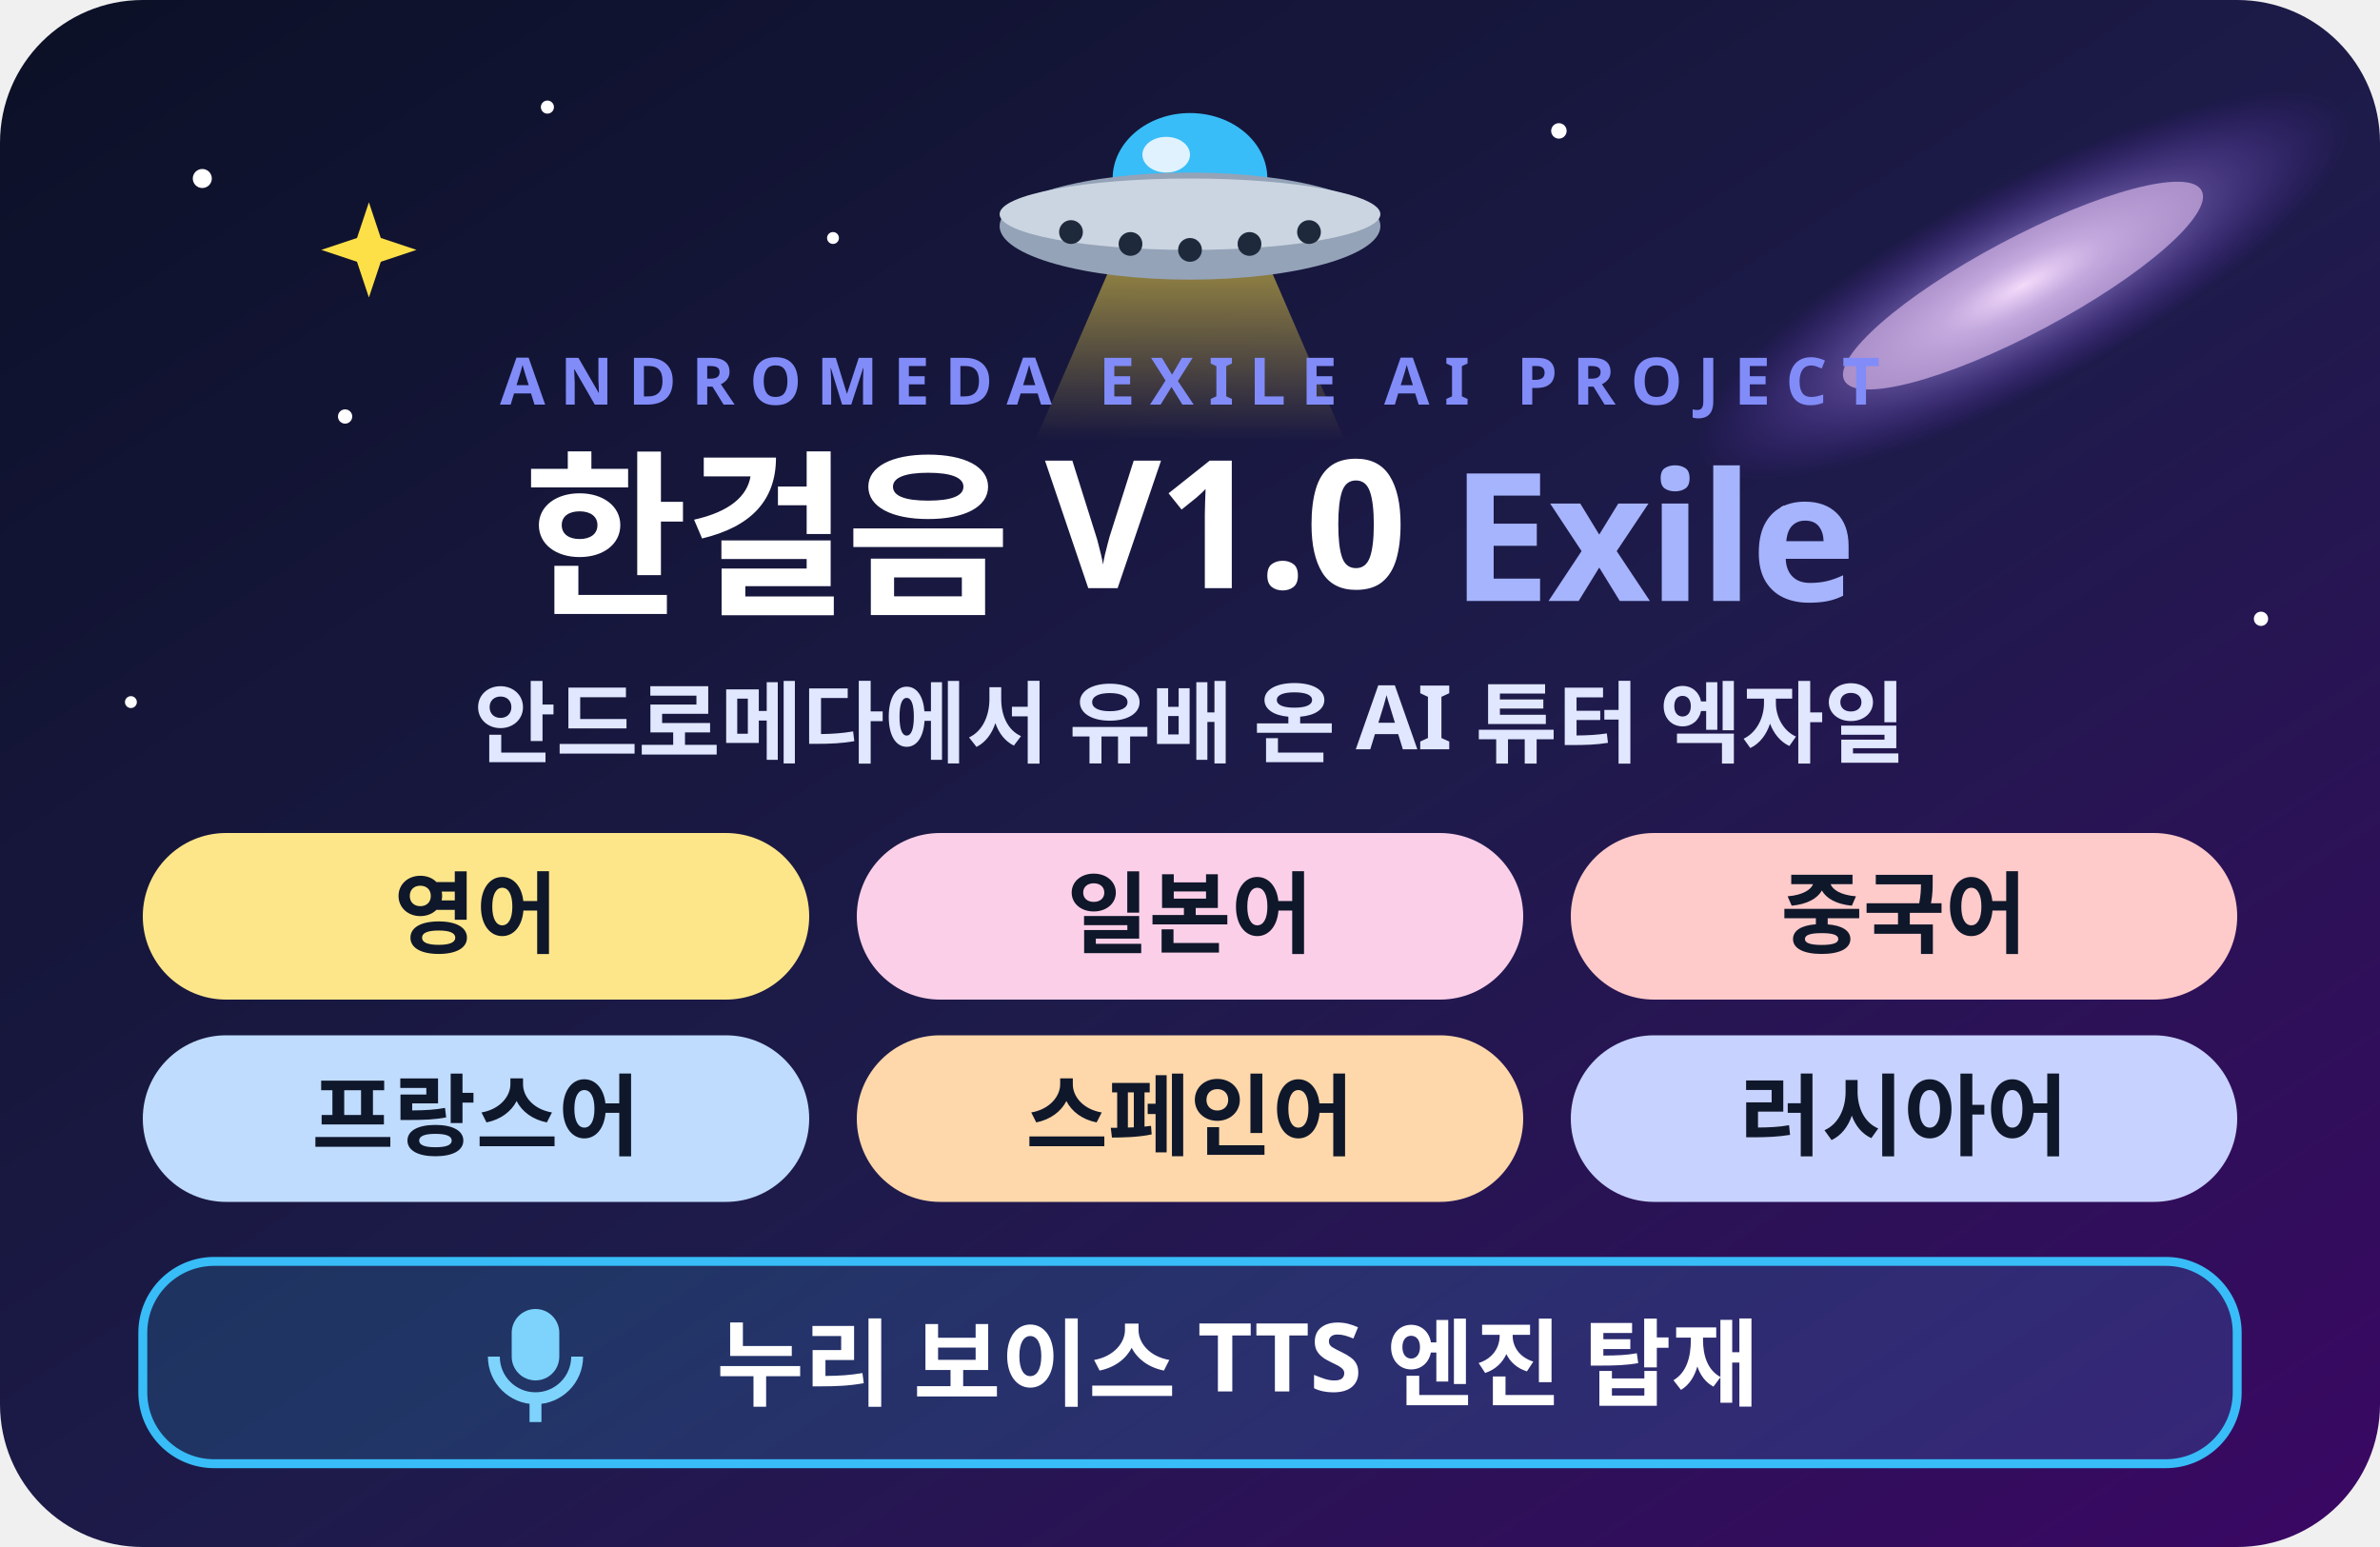
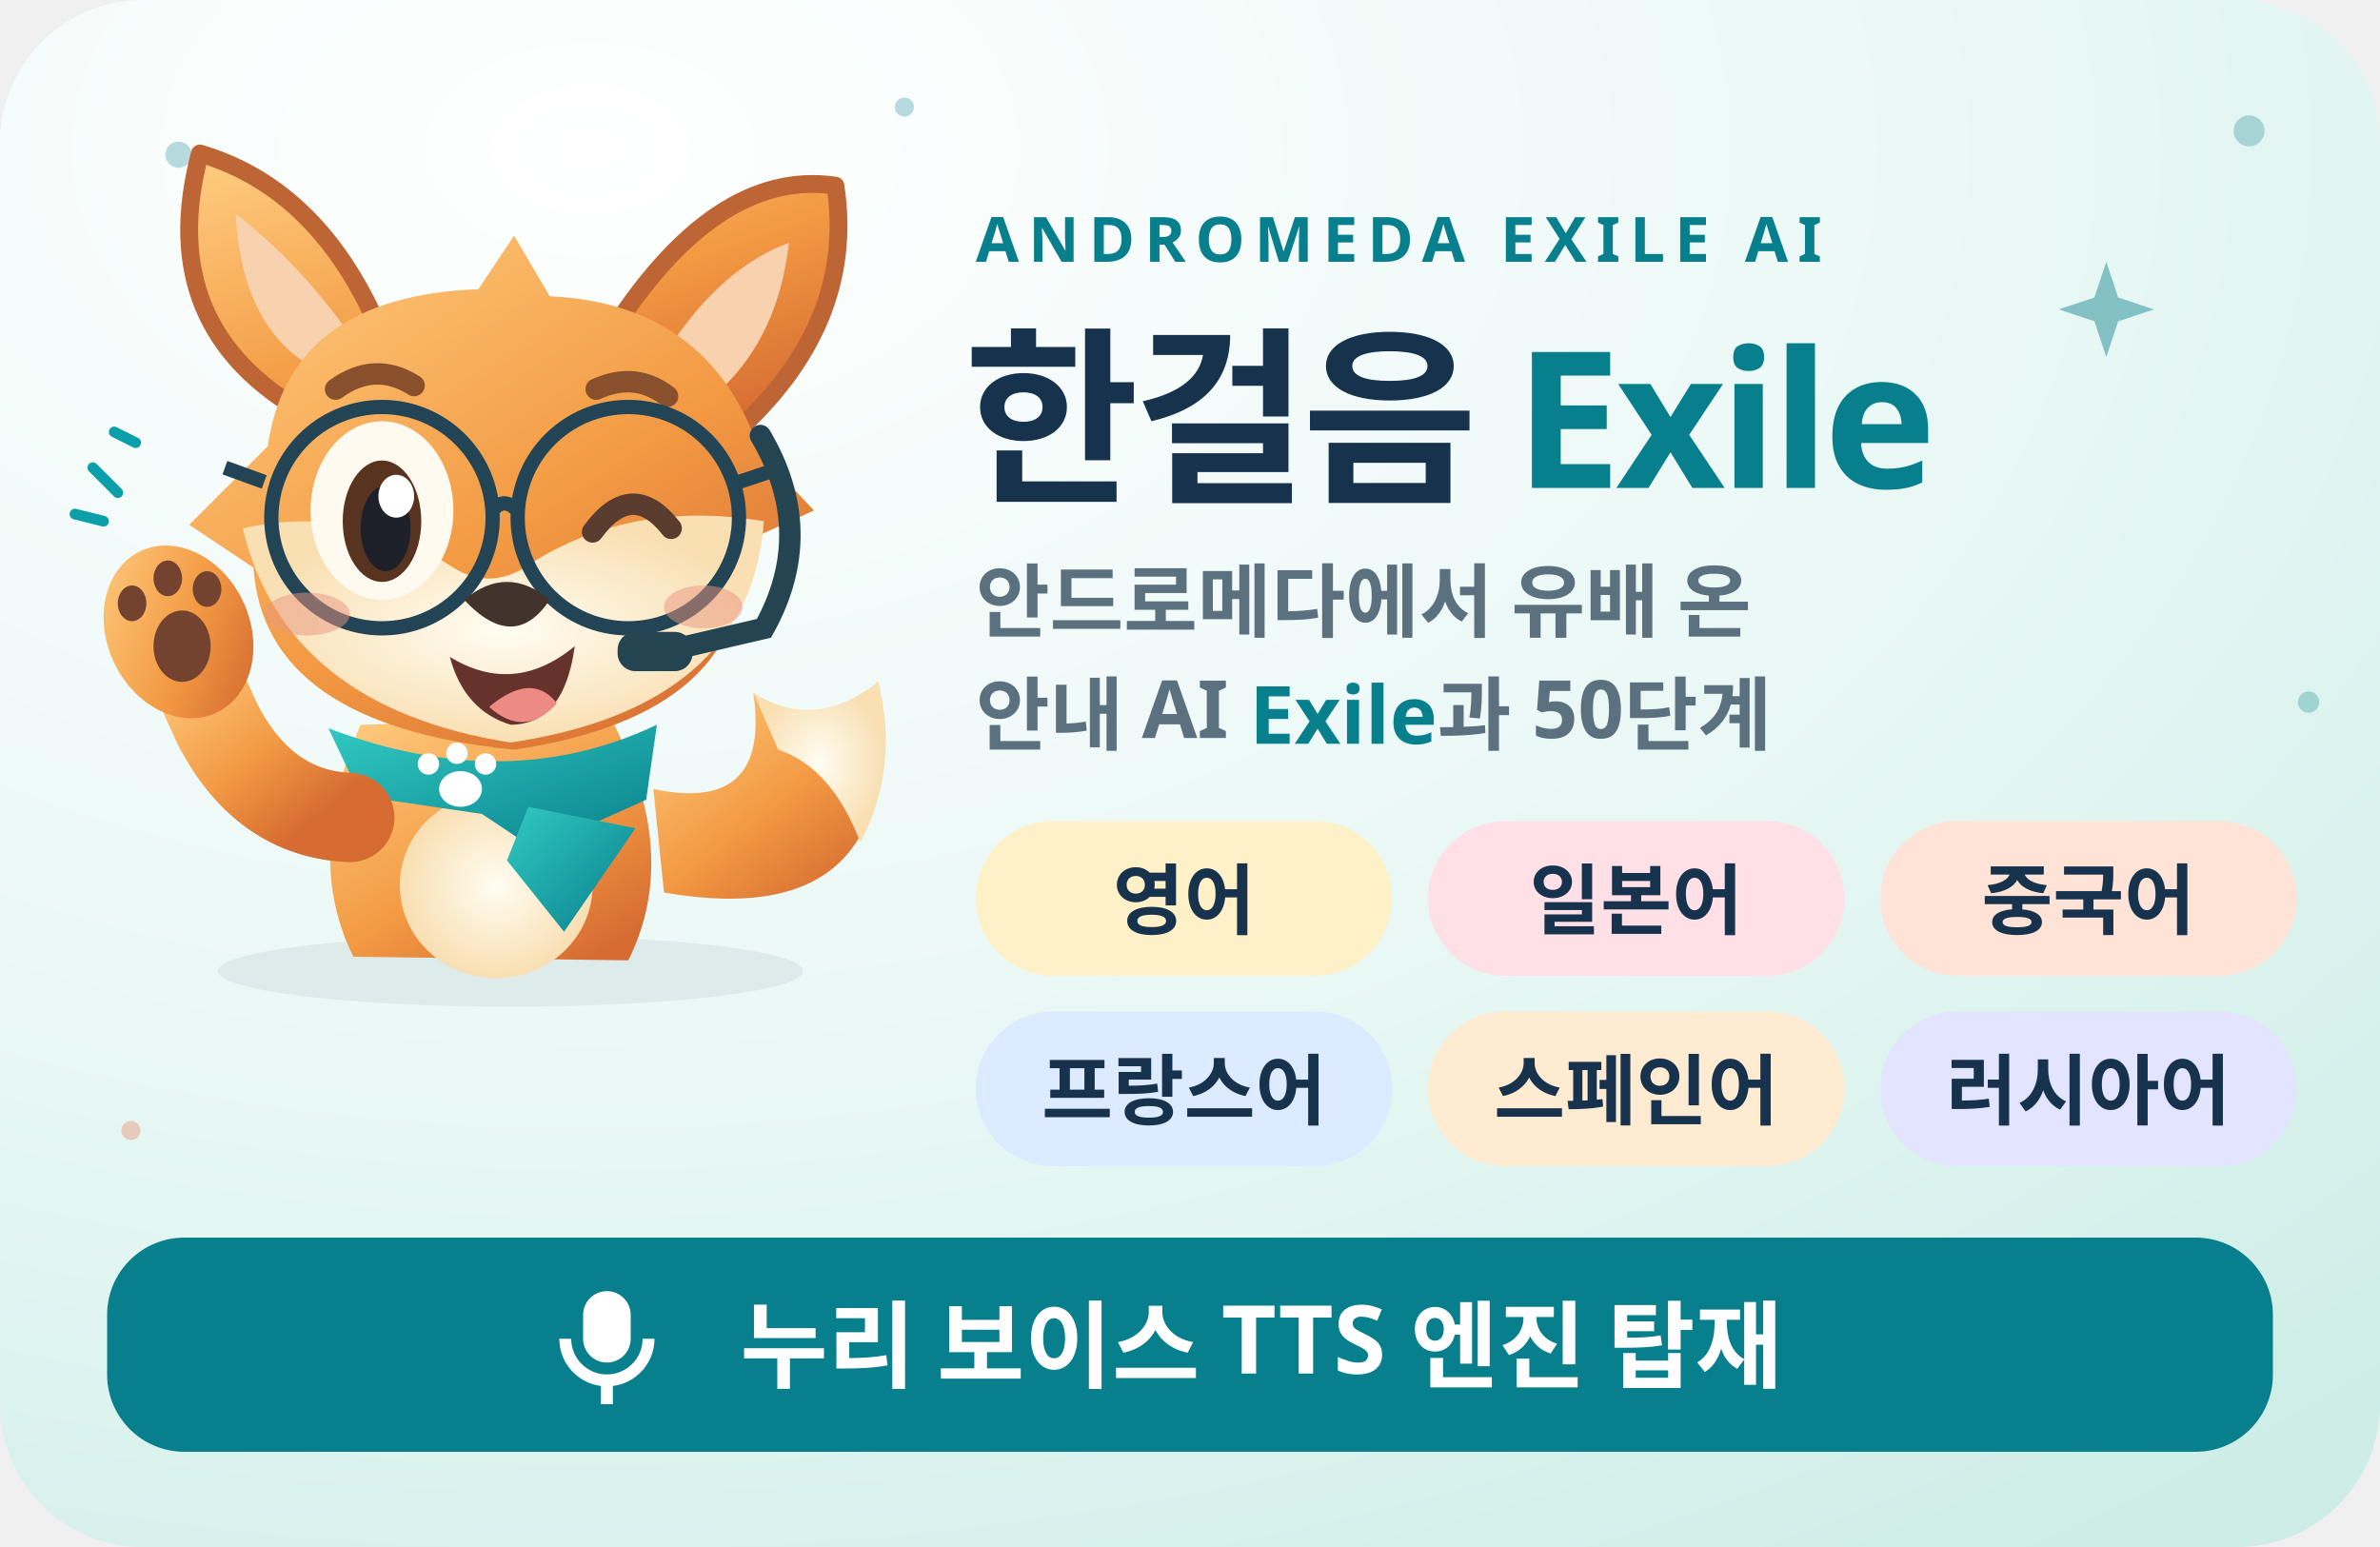
<svg xmlns="http://www.w3.org/2000/svg" width="400" height="260" viewBox="0 0 400 260">
  <defs>
-     <linearGradient id="sky" x1="0" y1="0" x2="1" y2="1">
-       <stop offset="0" stop-color="#0B1026" />
-       <stop offset=".55" stop-color="#1E1B4B" />
-       <stop offset="1" stop-color="#3B0764" />
-     </linearGradient>
-     <radialGradient id="galaxy" cx=".5" cy=".5" r=".5">
-       <stop offset="0" stop-color="#FDF4FF" stop-opacity=".95" />
-       <stop offset=".25" stop-color="#C4B5FD" stop-opacity=".6" />
-       <stop offset="1" stop-color="#7C3AED" stop-opacity="0" />
+     <radialGradient id="bg" cx=".25" cy=".1" r="1.1">
+       <stop offset="0" stop-color="#FFFFFF" />
+       <stop offset=".55" stop-color="#E9F8F5" />
+       <stop offset="1" stop-color="#CDEDE6" />
    </radialGradient>
-     <linearGradient id="beam" x1="0" y1="0" x2="0" y2="1">
-       <stop offset="0" stop-color="#FDE047" stop-opacity=".55" />
-       <stop offset="1" stop-color="#FDE047" stop-opacity="0" />
-     </linearGradient>
  </defs>
-   <rect width="400" height="260" rx="24" fill="url(#sky)" />
-   <g transform="rotate(-28 340 48)">
-     <ellipse cx="340" cy="48" rx="62" ry="17" fill="url(#galaxy)" />
-     <ellipse cx="340" cy="48" rx="34" ry="8" fill="#F5D0FE" opacity=".55" />
+   <rect width="400" height="260" rx="24" fill="url(#bg)" />
+   <g fill="#087F8C" opacity=".28">
+     <circle cx="30" cy="26" r="2.2" />
+     <circle cx="378" cy="22" r="2.6" />
+     <circle cx="152" cy="18" r="1.6" />
+     <circle cx="388" cy="118" r="1.8" />
  </g>
-   <g fill="#FFFFFF">
-     <circle cx="34" cy="30" r="1.6" />
-     <circle cx="92" cy="18" r="1.1" />
-     <circle cx="58" cy="70" r="1.2" />
-     <circle cx="140" cy="40" r="1" />
-     <circle cx="262" cy="22" r="1.3" />
-     <circle cx="380" cy="104" r="1.2" />
-     <circle cx="22" cy="118" r="1" />
-     <circle cx="300" cy="86" r="1" />
+   <g fill="#E97556" opacity=".35">
+     <circle cx="128" cy="40" r="1.8" />
+     <circle cx="22" cy="190" r="1.6" />
  </g>
-   <path d="M60 40 L62 34 L64 40 L70 42 L64 44 L62 50 L60 44 L54 42 Z" fill="#FDE047" />
-   <path d="M187 44 L213 44 L226 74 L174 74 Z" fill="url(#beam)" />
-   <ellipse cx="200" cy="30" rx="13" ry="11" fill="#38BDF8" />
-   <ellipse cx="196" cy="26" rx="4" ry="3" fill="#E0F2FE" />
-   <ellipse cx="200" cy="38" rx="32" ry="9" fill="#94A3B8" />
-   <ellipse cx="200" cy="36" rx="32" ry="6" fill="#CBD5E1" />
-   <g fill="#1E293B">
-     <circle cx="180" cy="39" r="2" />
-     <circle cx="190" cy="41" r="2" />
-     <circle cx="200" cy="42" r="2" />
-     <circle cx="210" cy="41" r="2" />
-     <circle cx="220" cy="39" r="2" />
-   </g>
-   <g font-family="'Pretendard','Malgun Gothic','Apple SD Gothic Neo','Noto Sans KR',sans-serif" text-anchor="middle">
-     <text x="200" y="68" fill="#818CF8" font-size="11" font-weight="800" letter-spacing="2.5">ANDROMEDA EXILE AI PROJECT</text>
-     <text x="200" y="101" fill="#FFFFFF" font-size="30" font-weight="900" letter-spacing="-0.5">한걸음 V1.0 <tspan fill="#A5B4FC">Exile</tspan>
+   <path d="M352 50 L354 44 L356 50 L362 52 L356 54 L354 60 L352 54 L346 52 Z" fill="#087F8C" opacity=".45" />
+   <svg x="6" y="18" width="156" height="156" viewBox="0 0 260 260">
+     <defs>
+       <linearGradient id="fox-fur" x2=".8" y2="1">
+         <stop stop-color="#ffce82" />
+         <stop offset=".6" stop-color="#f39a43" />
+         <stop offset="1" stop-color="#d66c32" />
+       </linearGradient>
+       <linearGradient id="fox-scarf" x2="1" y2="1">
+         <stop stop-color="#31c9c1" />
+         <stop offset="1" stop-color="#087f8c" />
+       </linearGradient>
+       <radialGradient id="fox-cream">
+         <stop stop-color="#fffdf2" />
+         <stop offset="1" stop-color="#f9dfb2" />
+       </radialGradient>
+     </defs>
+     <ellipse cx="133" cy="242" rx="82" ry="10" fill="#17324d" opacity=".07" />
+     <path d="M176 220Q245 232 236 161Q214 182 201 164Q206 198 173 191" fill="url(#fox-fur)" />
+     <path d="M236 161Q242 185 231 206Q223 185 208 180L201 164Q218 175 236 161" fill="url(#fox-cream)" />
+     <path d="M91 173Q75 210 89 238L166 239Q181 209 161 171" fill="url(#fox-fur)" />
+     <ellipse cx="129" cy="218" rx="27" ry="26" fill="url(#fox-cream)" />
+     <path d="M76 86Q33 62 46 13Q80 23 97 64M160 65Q190 17 224 22Q230 61 195 92" fill="url(#fox-fur)" stroke="#bd6534" stroke-width="5" stroke-linejoin="round" />
+     <path d="M56 30Q58 65 82 75L86 61Q72 42 56 30M211 38Q192 45 177 68L192 79Q208 64 211 38" fill="#f8d2af" />
+     <path d="M65 95Q71 53 124 51L134 36L144 53Q189 55 203 97L218 113L198 122Q201 170 134 180Q64 173 61 129L43 117Z" fill="url(#fox-fur)" />
+     <path d="M58 118Q89 111 117 129Q128 136 140 127Q168 110 204 116Q200 168 133 178Q70 168 58 118" fill="url(#fox-cream)" />
+     <ellipse cx="97" cy="113" rx="20" ry="25" fill="#fffaf0" />
+     <ellipse cx="97" cy="116" rx="11" ry="17" fill="#583420" />
+     <ellipse cx="98" cy="118" rx="7" ry="12" fill="#1d2028" />
+     <ellipse cx="101" cy="109" rx="5" ry="6" fill="white" />
+     <path d="M156 119Q167 104 178 118" fill="none" stroke="#593c2d" stroke-width="6" stroke-linecap="round" />
+     <path d="M84 79Q95 71 106 78M157 79Q168 74 177 81" fill="none" stroke="#89502d" stroke-width="6" stroke-linecap="round" />
+     <g fill="none" stroke="#234455" stroke-width="4">
+       <circle cx="97" cy="115" r="31" />
+       <circle cx="166" cy="115" r="31" />
+       <path d="M128 113Q131 109 135 113M64 105L53 101M197 105L209 101" />
+     </g>
+     <path d="M120 138Q132 128 144 138Q134 153 120 138" fill="#42332c" />
+     <path d="M116 154Q134 165 151 151Q148 173 133 173Q120 169 116 154" fill="#66332c" />
+     <path d="M127 168Q139 158 146 167Q137 177 127 168" fill="#ed8a83" />
+     <ellipse cx="76" cy="142" rx="12" ry="6" fill="#e99580" opacity=".5" />
+     <ellipse cx="187" cy="140" rx="11" ry="6" fill="#e99580" opacity=".5" />
+     <path d="M82 174Q132 193 174 173L171 194L140 208L125 198L91 193Z" fill="url(#fox-scarf)" />
+     <path d="M138 196L168 202L148 231L132 211" fill="url(#fox-scarf)" />
+     <g fill="white">
+       <ellipse cx="119" cy="191" rx="6" ry="5" />
+       <circle cx="110" cy="184" r="3" />
+       <circle cx="118" cy="181" r="3" />
+       <circle cx="126" cy="184" r="3" />
+     </g>
+     <path d="M88 199Q64 198 51 173L41 151" fill="none" stroke="url(#fox-fur)" stroke-width="25" stroke-linecap="round" />
+     <ellipse cx="40" cy="147" rx="20" ry="25" transform="rotate(-25 40 147)" fill="url(#fox-fur)" />
+     <g fill="#734330">
+       <ellipse cx="41" cy="151" rx="8" ry="10" />
+       <ellipse cx="27" cy="139" rx="4" ry="5" />
+       <ellipse cx="37" cy="132" rx="4" ry="5" />
+       <ellipse cx="48" cy="135" rx="4" ry="5" />
+     </g>
+     <path d="M203 92Q219 119 204 146L174 153" fill="none" stroke="#254452" stroke-width="6" stroke-linecap="round" />
+     <rect x="163" y="147" width="21" height="11" rx="5" fill="#254452" />
+     <path d="M16 101L23 108M22 91L28 94M11 114L19 116" stroke="#0b9fa9" stroke-width="3" stroke-linecap="round" />
+   </svg>
+   <g font-family="'Pretendard','Malgun Gothic','Apple SD Gothic Neo','Noto Sans KR',sans-serif">
+     <text x="164" y="44" fill="#087F8C" font-size="10.5" font-weight="900" letter-spacing="1.6">ANDROMEDA EXILE AI</text>
+     <text x="162" y="82" fill="#17324D" font-size="32" font-weight="900" letter-spacing="-1">한걸음 <tspan fill="#087F8C">Exile</tspan>
    </text>
-     <text x="200" y="127" fill="#E0E7FF" font-size="15" font-weight="700">안드로메다에서 유배 온 AI 튜터 엑자일</text>
-     <g font-size="15" font-weight="800" fill="#0F172A">
-       <rect x="24" y="140" width="112" height="28" rx="14" fill="#FDE68A" />
-       <text x="80" y="159">영어</text>
-       <rect x="144" y="140" width="112" height="28" rx="14" fill="#FBCFE8" />
-       <text x="200" y="159">일본어</text>
-       <rect x="264" y="140" width="112" height="28" rx="14" fill="#FECACA" />
-       <text x="320" y="159">중국어</text>
-       <rect x="24" y="174" width="112" height="28" rx="14" fill="#BFDBFE" />
-       <text x="80" y="193">프랑스어</text>
-       <rect x="144" y="174" width="112" height="28" rx="14" fill="#FED7AA" />
-       <text x="200" y="193">스페인어</text>
-       <rect x="264" y="174" width="112" height="28" rx="14" fill="#C7D2FE" />
-       <text x="320" y="193">러시아어</text>
+     <text x="164" y="106" fill="#5C7180" font-size="13.5" font-weight="700">안드로메다에서 유배 온</text>
+     <text x="164" y="125" fill="#5C7180" font-size="13.5" font-weight="700">안내 AI <tspan fill="#087F8C" font-weight="900">Exile</tspan>과 50단계</text>
+     <g font-size="13" font-weight="800" fill="#17324D" text-anchor="middle">
+       <rect x="164" y="138" width="70" height="26" rx="13" fill="#FFF1C7" />
+       <text x="199" y="156">영어</text>
+       <rect x="240" y="138" width="70" height="26" rx="13" fill="#FFE0E6" />
+       <text x="275" y="156">일본어</text>
+       <rect x="316" y="138" width="70" height="26" rx="13" fill="#FFE3D6" />
+       <text x="351" y="156">중국어</text>
+       <rect x="164" y="170" width="70" height="26" rx="13" fill="#DCEBFF" />
+       <text x="199" y="188">프랑스어</text>
+       <rect x="240" y="170" width="70" height="26" rx="13" fill="#FFEBD1" />
+       <text x="275" y="188">스페인어</text>
+       <rect x="316" y="170" width="70" height="26" rx="13" fill="#E3E4FF" />
+       <text x="351" y="188">러시아어</text>
    </g>
-     <rect x="24" y="212" width="352" height="34" rx="12" fill="#38BDF8" fill-opacity=".16" stroke="#38BDF8" stroke-width="1.5" />
-     <g fill="#7DD3FC" transform="translate(86 220)">
+     <rect x="18" y="208" width="364" height="36" rx="13" fill="#087F8C" />
+     <g fill="#FFFFFF" transform="translate(98 217)">
      <rect x="0" y="0" width="8" height="12" rx="4" />
-       <path d="M-3 8 A7 7 0 0 0 11 8" stroke="#7DD3FC" stroke-width="2" fill="none" />
+       <path d="M-3 8 A7 7 0 0 0 11 8" stroke="#FFFFFF" stroke-width="2" fill="none" />
      <rect x="3" y="15" width="2" height="4" />
    </g>
-     <text x="208" y="235" fill="#FFFFFF" font-size="16" font-weight="900">누리 보이스 TTS 엔진 탑재</text>
+     <text x="212" y="232" fill="#FFFFFF" font-size="16" font-weight="900" text-anchor="middle">누리 보이스 TTS 엔진 탑재</text>
  </g>
</svg>
